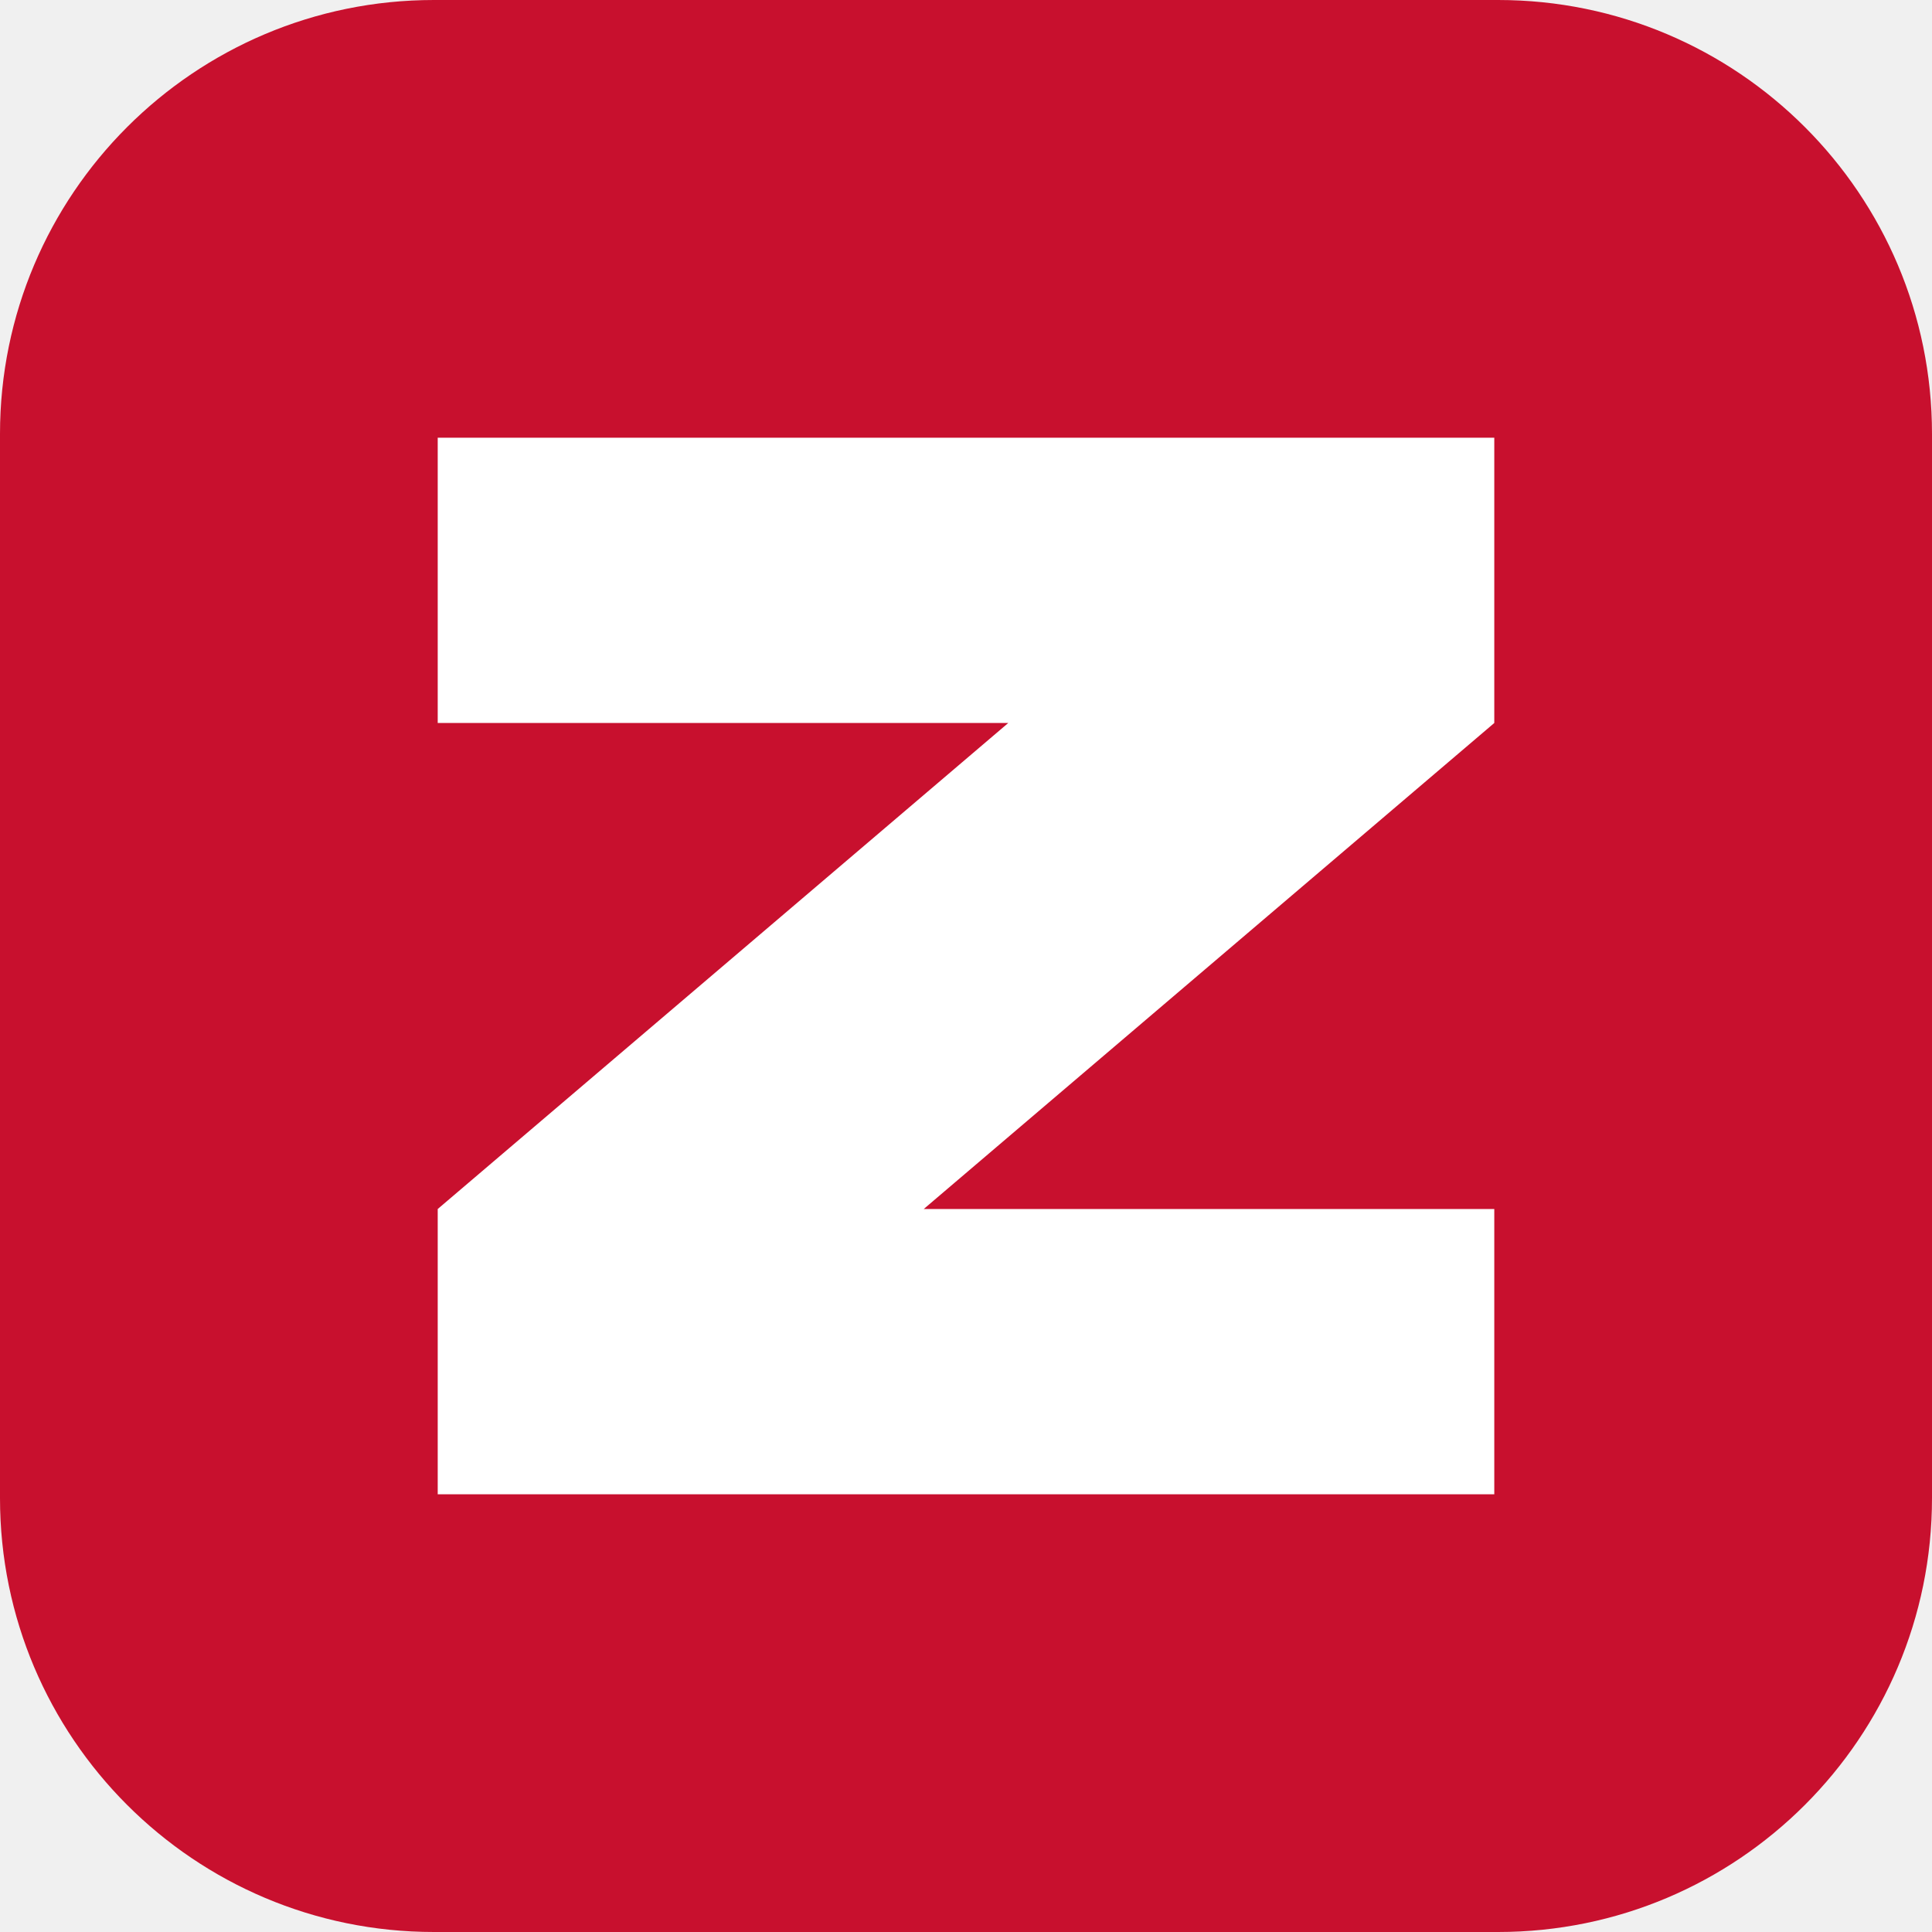
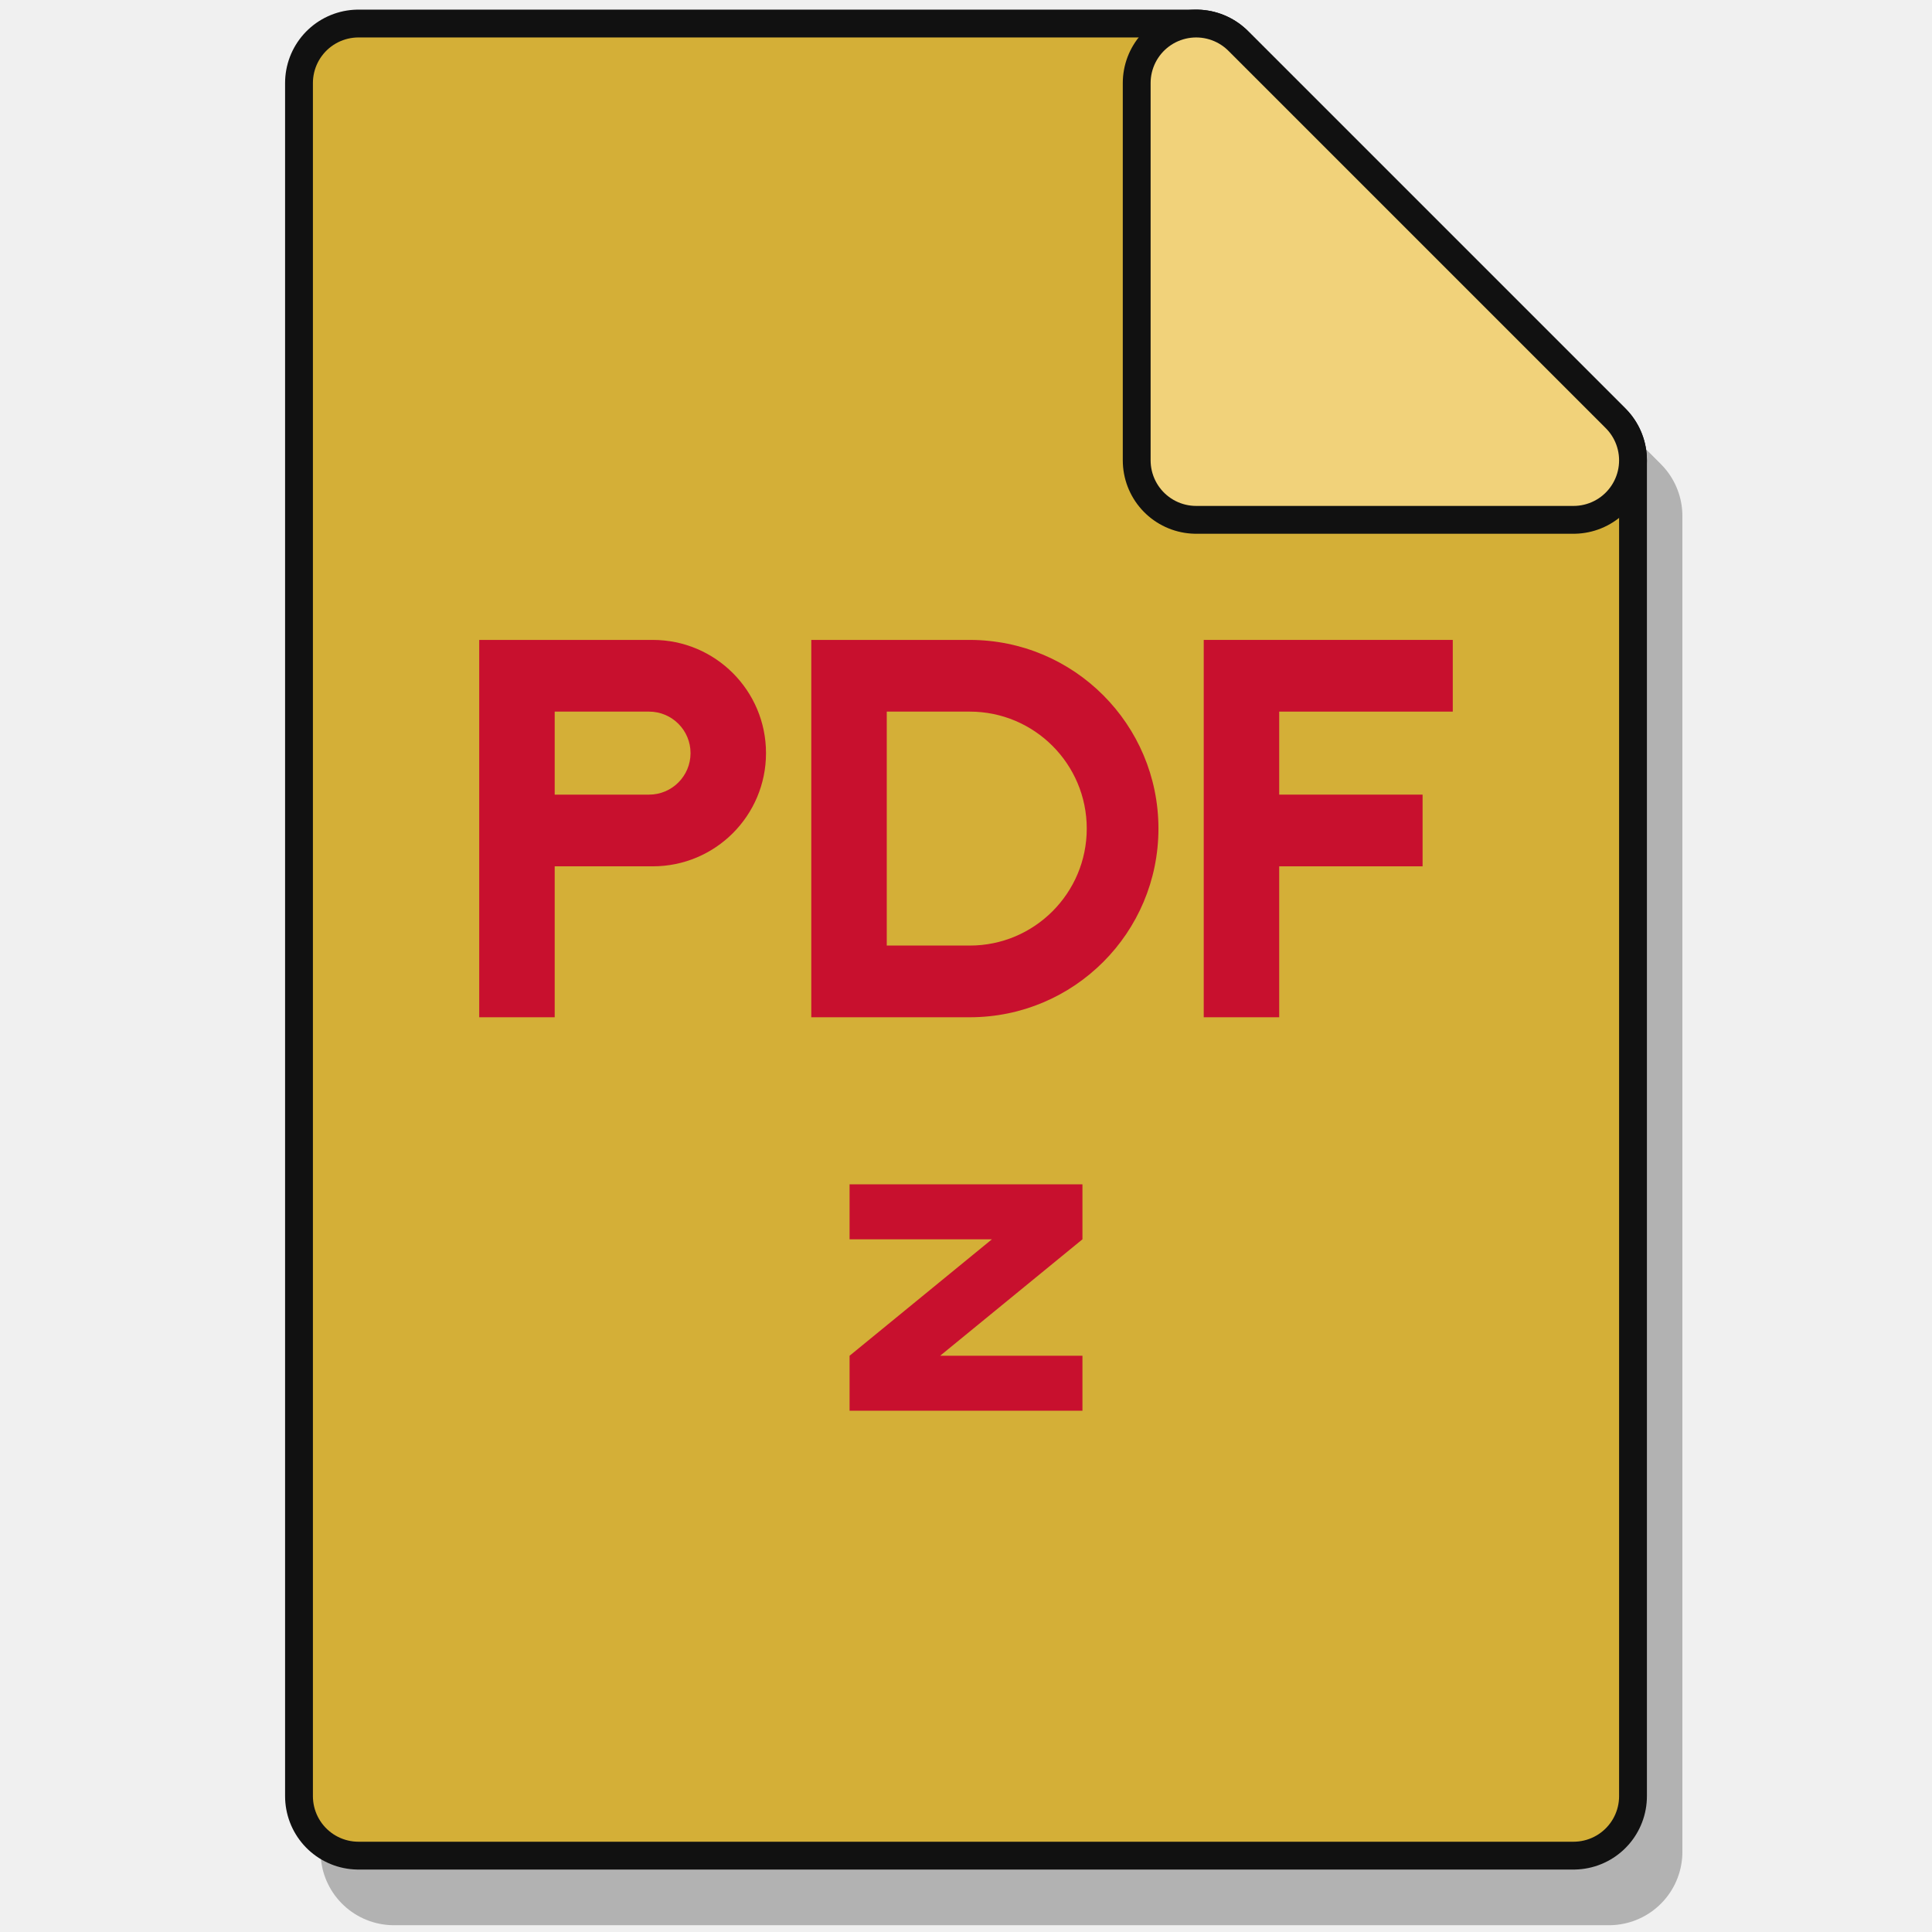
<svg xmlns="http://www.w3.org/2000/svg" viewBox="0 0 1024 1024" width="1024" height="1024">
-   <rect x="0" y="0" width="1024" height="1024" rx="230" fill="#C8102E" />
-   <path transform="translate(232.00 232.00) scale(5.6)" fill-rule="evenodd" fill="#FFFFFF" d="M0,0 H100 V27 L46,73 H100 V100 H0 V73 L54,27 H0 Z" />
+   <path transform="translate(18.8 29.5)" fill="#111111" stroke="#111111" stroke-width="77.8" stroke-linejoin="round" opacity="0.28" d="M190,44 H634 L834,244 V952 H190 Z" />
+   <path fill="#111111" stroke="#111111" stroke-width="77.8" stroke-linejoin="round" d="M190,44 H634 L834,244 V952 H190 Z" />
+   <path fill="#D4AF37" stroke="#D4AF37" stroke-width="48.3" stroke-linejoin="round" d="M190,44 H634 L834,244 V952 H190 Z" />
+   <path fill="#111111" stroke="#111111" stroke-width="77.8" stroke-linejoin="round" d="M634,44 V244 H834 Z" />
+   <path fill="#F1D27A" stroke="#F1D27A" stroke-width="48.3" stroke-linejoin="round" d="M634,44 V244 H834 Z" />
+   <path transform="translate(254.00 339.17) scale(2)" fill-rule="evenodd" fill="#C8102E" d="M0,0 H46 A30,30 0 0 1 46,60 H20 V100 H0 Z M20,19 V41 H45 A11,11 0 0 0 45,19 Z" />
+   <path transform="translate(430.00 339.17) scale(2)" fill-rule="evenodd" fill="#C8102E" d="M0,0 H42 A50,50 0 0 1 42,100 H0 Z M20,19 V81 H42 A31,31 0 0 0 42,19 Z" />
+   <path transform="translate(638.00 339.17) scale(2)" fill-rule="evenodd" fill="#C8102E" d="M0,0 H66 V19 H20 V41 H58 V60 H20 V100 H0 Z" />
+   <path transform="translate(450.29 576.29) scale(1.7143)" fill-rule="evenodd" fill="#C8102E" d="M0,30 H72 V47 L28,83 H72 V100 H0 V83 L44,47 H0 Z" />
</svg>
